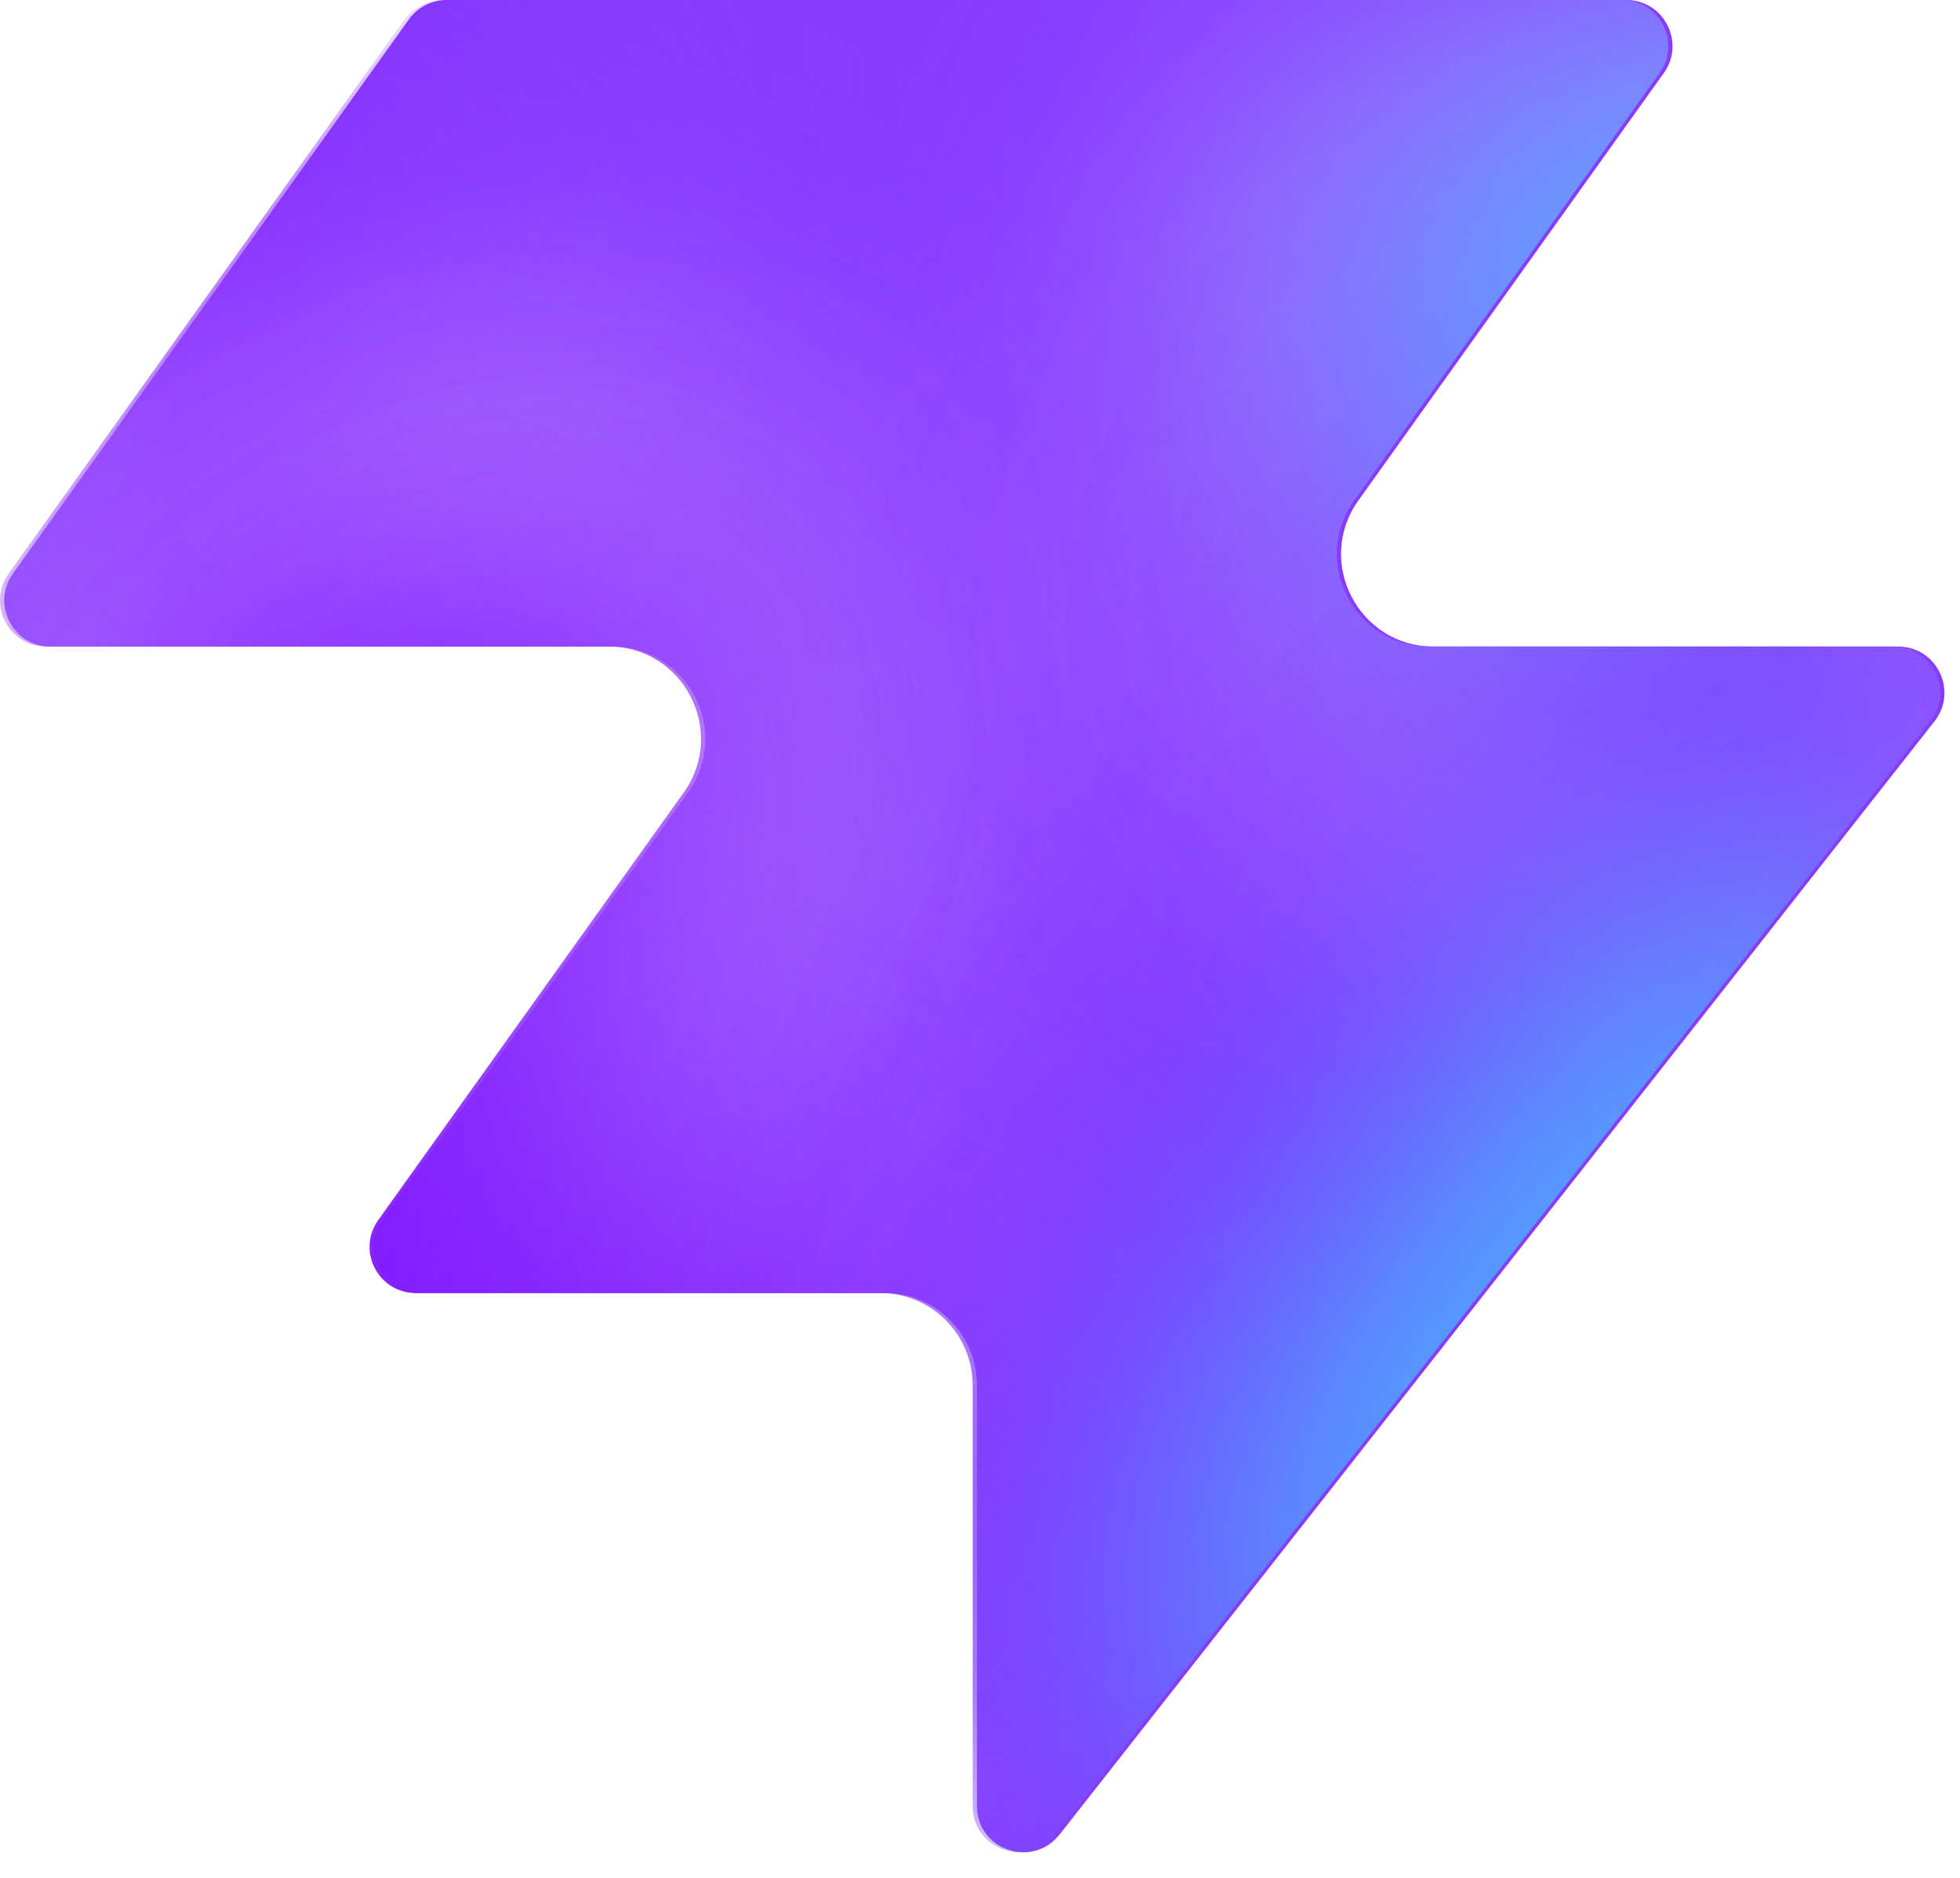
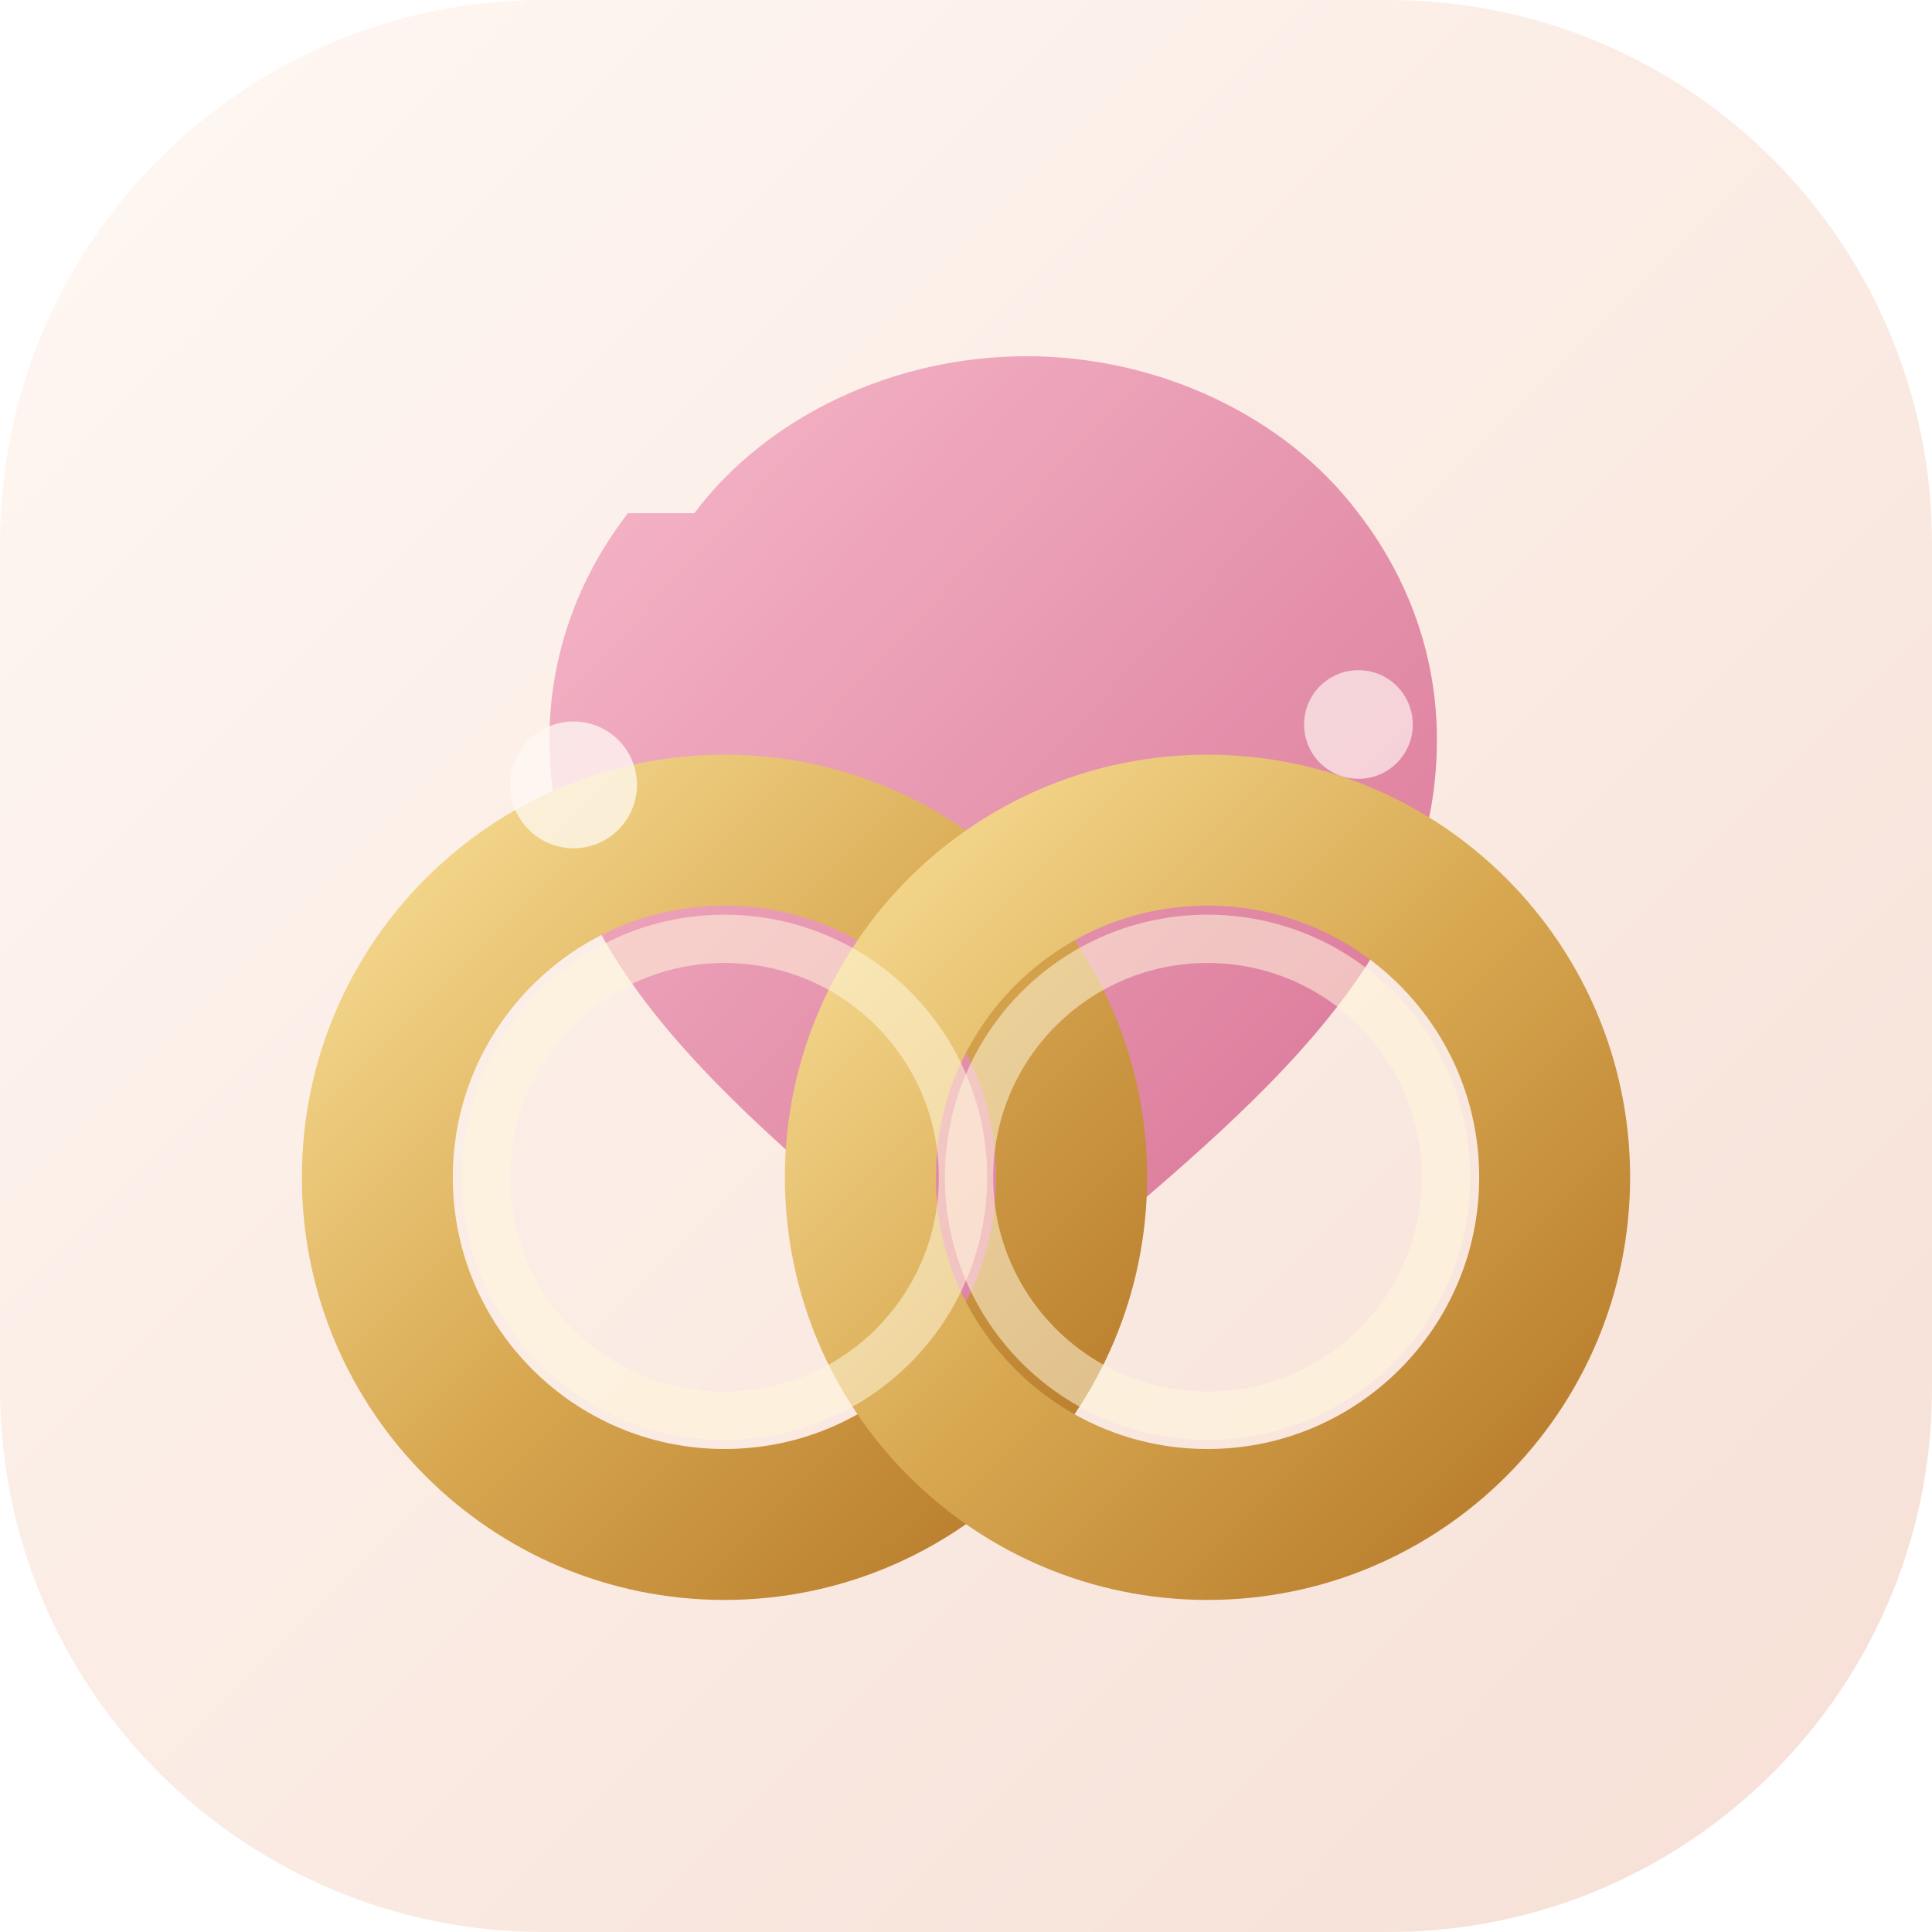
- <svg xmlns="http://www.w3.org/2000/svg" width="48" height="46" fill="none" viewBox="0 0 48 46">
-   <path fill="#863bff" d="M25.946 44.938c-.664.845-2.021.375-2.021-.698V33.937a2.26 2.26 0 0 0-2.262-2.262H10.287c-.92 0-1.456-1.04-.92-1.788l7.48-10.471c1.07-1.497 0-3.578-1.842-3.578H1.237c-.92 0-1.456-1.04-.92-1.788L10.013.474c.214-.297.556-.474.92-.474h28.894c.92 0 1.456 1.04.92 1.788l-7.48 10.471c-1.07 1.498 0 3.579 1.842 3.579h11.377c.943 0 1.473 1.088.89 1.83L25.947 44.94z" style="fill:#863bff;fill:color(display-p3 .525 .23 1);fill-opacity:1" />
-   <mask id="a" width="48" height="46" x="0" y="0" maskUnits="userSpaceOnUse" style="mask-type:alpha">
-     <path fill="#000" d="M25.842 44.938c-.664.844-2.021.375-2.021-.698V33.937a2.26 2.26 0 0 0-2.262-2.262H10.183c-.92 0-1.456-1.04-.92-1.788l7.48-10.471c1.07-1.498 0-3.579-1.842-3.579H1.133c-.92 0-1.456-1.04-.92-1.787L9.91.473c.214-.297.556-.474.92-.474h28.894c.92 0 1.456 1.04.92 1.788l-7.48 10.471c-1.07 1.498 0 3.578 1.842 3.578h11.377c.943 0 1.473 1.088.89 1.832L25.843 44.94z" style="fill:#000;fill-opacity:1" />
-   </mask>
-   <g mask="url(#a)">
-     <g filter="url(#b)">
-       <ellipse cx="5.508" cy="14.704" fill="#ede6ff" rx="5.508" ry="14.704" style="fill:#ede6ff;fill:color(display-p3 .927 .903 1);fill-opacity:1" transform="matrix(.00324 1 1 -.00324 -4.47 31.516)" />
-     </g>
-     <g filter="url(#c)">
-       <ellipse cx="10.399" cy="29.851" fill="#ede6ff" rx="10.399" ry="29.851" style="fill:#ede6ff;fill:color(display-p3 .927 .903 1);fill-opacity:1" transform="matrix(.00324 1 1 -.00324 -39.328 7.883)" />
-     </g>
-     <g filter="url(#d)">
-       <ellipse cx="5.508" cy="30.487" fill="#7e14ff" rx="5.508" ry="30.487" style="fill:#7e14ff;fill:color(display-p3 .492 .077 1);fill-opacity:1" transform="rotate(89.814 -25.913 -14.639)scale(1 -1)" />
-     </g>
-     <g filter="url(#e)">
-       <ellipse cx="5.508" cy="30.599" fill="#7e14ff" rx="5.508" ry="30.599" style="fill:#7e14ff;fill:color(display-p3 .492 .077 1);fill-opacity:1" transform="rotate(89.814 -32.644 -3.334)scale(1 -1)" />
-     </g>
-     <g filter="url(#f)">
-       <ellipse cx="5.508" cy="30.599" fill="#7e14ff" rx="5.508" ry="30.599" style="fill:#7e14ff;fill:color(display-p3 .492 .077 1);fill-opacity:1" transform="matrix(.00324 1 1 -.00324 -34.34 30.47)" />
-     </g>
-     <g filter="url(#g)">
-       <ellipse cx="14.072" cy="22.078" fill="#ede6ff" rx="14.072" ry="22.078" style="fill:#ede6ff;fill:color(display-p3 .927 .903 1);fill-opacity:1" transform="rotate(93.35 24.506 48.493)scale(-1 1)" />
-     </g>
-     <g filter="url(#h)">
-       <ellipse cx="3.47" cy="21.501" fill="#7e14ff" rx="3.47" ry="21.501" style="fill:#7e14ff;fill:color(display-p3 .492 .077 1);fill-opacity:1" transform="rotate(89.009 28.708 47.59)scale(-1 1)" />
-     </g>
-     <g filter="url(#i)">
-       <ellipse cx="3.47" cy="21.501" fill="#7e14ff" rx="3.47" ry="21.501" style="fill:#7e14ff;fill:color(display-p3 .492 .077 1);fill-opacity:1" transform="rotate(89.009 28.708 47.59)scale(-1 1)" />
-     </g>
-     <g filter="url(#j)">
-       <ellipse cx=".387" cy="8.972" fill="#7e14ff" rx="4.407" ry="29.108" style="fill:#7e14ff;fill:color(display-p3 .492 .077 1);fill-opacity:1" transform="rotate(39.51 .387 8.972)" />
-     </g>
-     <g filter="url(#k)">
-       <ellipse cx="47.523" cy="-6.092" fill="#7e14ff" rx="4.407" ry="29.108" style="fill:#7e14ff;fill:color(display-p3 .492 .077 1);fill-opacity:1" transform="rotate(37.892 47.523 -6.092)" />
-     </g>
-     <g filter="url(#l)">
-       <ellipse cx="41.412" cy="6.333" fill="#47bfff" rx="5.971" ry="9.665" style="fill:#47bfff;fill:color(display-p3 .28 .748 1);fill-opacity:1" transform="rotate(37.892 41.412 6.333)" />
-     </g>
-     <g filter="url(#m)">
-       <ellipse cx="-1.879" cy="38.332" fill="#7e14ff" rx="4.407" ry="29.108" style="fill:#7e14ff;fill:color(display-p3 .492 .077 1);fill-opacity:1" transform="rotate(37.892 -1.88 38.332)" />
-     </g>
-     <g filter="url(#n)">
-       <ellipse cx="-1.879" cy="38.332" fill="#7e14ff" rx="4.407" ry="29.108" style="fill:#7e14ff;fill:color(display-p3 .492 .077 1);fill-opacity:1" transform="rotate(37.892 -1.88 38.332)" />
-     </g>
-     <g filter="url(#o)">
-       <ellipse cx="35.651" cy="29.907" fill="#7e14ff" rx="4.407" ry="29.108" style="fill:#7e14ff;fill:color(display-p3 .492 .077 1);fill-opacity:1" transform="rotate(37.892 35.651 29.907)" />
-     </g>
-     <g filter="url(#p)">
-       <ellipse cx="38.418" cy="32.4" fill="#47bfff" rx="5.971" ry="15.297" style="fill:#47bfff;fill:color(display-p3 .28 .748 1);fill-opacity:1" transform="rotate(37.892 38.418 32.4)" />
-     </g>
-   </g>
+ <svg xmlns="http://www.w3.org/2000/svg" viewBox="0 0 64 64" role="img" aria-label="Wedding rings icon">
  <defs>
-     <filter id="b" width="60.045" height="41.654" x="-19.77" y="16.149" color-interpolation-filters="sRGB" filterUnits="userSpaceOnUse">
-       <feFlood flood-opacity="0" result="BackgroundImageFix" />
-       <feBlend in="SourceGraphic" in2="BackgroundImageFix" result="shape" />
-       <feGaussianBlur result="effect1_foregroundBlur_2002_17158" stdDeviation="7.659" />
-     </filter>
-     <filter id="c" width="90.34" height="51.437" x="-54.613" y="-7.533" color-interpolation-filters="sRGB" filterUnits="userSpaceOnUse">
-       <feFlood flood-opacity="0" result="BackgroundImageFix" />
-       <feBlend in="SourceGraphic" in2="BackgroundImageFix" result="shape" />
-       <feGaussianBlur result="effect1_foregroundBlur_2002_17158" stdDeviation="7.659" />
-     </filter>
-     <filter id="d" width="79.355" height="29.4" x="-49.64" y="2.03" color-interpolation-filters="sRGB" filterUnits="userSpaceOnUse">
-       <feFlood flood-opacity="0" result="BackgroundImageFix" />
-       <feBlend in="SourceGraphic" in2="BackgroundImageFix" result="shape" />
-       <feGaussianBlur result="effect1_foregroundBlur_2002_17158" stdDeviation="4.596" />
-     </filter>
-     <filter id="e" width="79.579" height="29.4" x="-45.045" y="20.029" color-interpolation-filters="sRGB" filterUnits="userSpaceOnUse">
-       <feFlood flood-opacity="0" result="BackgroundImageFix" />
-       <feBlend in="SourceGraphic" in2="BackgroundImageFix" result="shape" />
-       <feGaussianBlur result="effect1_foregroundBlur_2002_17158" stdDeviation="4.596" />
-     </filter>
-     <filter id="f" width="79.579" height="29.4" x="-43.513" y="21.178" color-interpolation-filters="sRGB" filterUnits="userSpaceOnUse">
-       <feFlood flood-opacity="0" result="BackgroundImageFix" />
-       <feBlend in="SourceGraphic" in2="BackgroundImageFix" result="shape" />
-       <feGaussianBlur result="effect1_foregroundBlur_2002_17158" stdDeviation="4.596" />
-     </filter>
-     <filter id="g" width="74.749" height="58.852" x="15.756" y="-17.901" color-interpolation-filters="sRGB" filterUnits="userSpaceOnUse">
-       <feFlood flood-opacity="0" result="BackgroundImageFix" />
-       <feBlend in="SourceGraphic" in2="BackgroundImageFix" result="shape" />
-       <feGaussianBlur result="effect1_foregroundBlur_2002_17158" stdDeviation="7.659" />
-     </filter>
-     <filter id="h" width="61.377" height="25.362" x="23.548" y="2.284" color-interpolation-filters="sRGB" filterUnits="userSpaceOnUse">
-       <feFlood flood-opacity="0" result="BackgroundImageFix" />
-       <feBlend in="SourceGraphic" in2="BackgroundImageFix" result="shape" />
-       <feGaussianBlur result="effect1_foregroundBlur_2002_17158" stdDeviation="4.596" />
-     </filter>
-     <filter id="i" width="61.377" height="25.362" x="23.548" y="2.284" color-interpolation-filters="sRGB" filterUnits="userSpaceOnUse">
-       <feFlood flood-opacity="0" result="BackgroundImageFix" />
-       <feBlend in="SourceGraphic" in2="BackgroundImageFix" result="shape" />
-       <feGaussianBlur result="effect1_foregroundBlur_2002_17158" stdDeviation="4.596" />
-     </filter>
-     <filter id="j" width="56.045" height="63.649" x="-27.636" y="-22.853" color-interpolation-filters="sRGB" filterUnits="userSpaceOnUse">
-       <feFlood flood-opacity="0" result="BackgroundImageFix" />
-       <feBlend in="SourceGraphic" in2="BackgroundImageFix" result="shape" />
-       <feGaussianBlur result="effect1_foregroundBlur_2002_17158" stdDeviation="4.596" />
-     </filter>
-     <filter id="k" width="54.814" height="64.646" x="20.116" y="-38.415" color-interpolation-filters="sRGB" filterUnits="userSpaceOnUse">
-       <feFlood flood-opacity="0" result="BackgroundImageFix" />
-       <feBlend in="SourceGraphic" in2="BackgroundImageFix" result="shape" />
-       <feGaussianBlur result="effect1_foregroundBlur_2002_17158" stdDeviation="4.596" />
-     </filter>
-     <filter id="l" width="33.541" height="35.313" x="24.641" y="-11.323" color-interpolation-filters="sRGB" filterUnits="userSpaceOnUse">
-       <feFlood flood-opacity="0" result="BackgroundImageFix" />
-       <feBlend in="SourceGraphic" in2="BackgroundImageFix" result="shape" />
-       <feGaussianBlur result="effect1_foregroundBlur_2002_17158" stdDeviation="4.596" />
-     </filter>
-     <filter id="m" width="54.814" height="64.646" x="-29.286" y="6.009" color-interpolation-filters="sRGB" filterUnits="userSpaceOnUse">
-       <feFlood flood-opacity="0" result="BackgroundImageFix" />
-       <feBlend in="SourceGraphic" in2="BackgroundImageFix" result="shape" />
-       <feGaussianBlur result="effect1_foregroundBlur_2002_17158" stdDeviation="4.596" />
-     </filter>
-     <filter id="n" width="54.814" height="64.646" x="-29.286" y="6.009" color-interpolation-filters="sRGB" filterUnits="userSpaceOnUse">
-       <feFlood flood-opacity="0" result="BackgroundImageFix" />
-       <feBlend in="SourceGraphic" in2="BackgroundImageFix" result="shape" />
-       <feGaussianBlur result="effect1_foregroundBlur_2002_17158" stdDeviation="4.596" />
-     </filter>
-     <filter id="o" width="54.814" height="64.646" x="8.244" y="-2.416" color-interpolation-filters="sRGB" filterUnits="userSpaceOnUse">
-       <feFlood flood-opacity="0" result="BackgroundImageFix" />
-       <feBlend in="SourceGraphic" in2="BackgroundImageFix" result="shape" />
-       <feGaussianBlur result="effect1_foregroundBlur_2002_17158" stdDeviation="4.596" />
-     </filter>
-     <filter id="p" width="39.409" height="43.623" x="18.713" y="10.588" color-interpolation-filters="sRGB" filterUnits="userSpaceOnUse">
-       <feFlood flood-opacity="0" result="BackgroundImageFix" />
-       <feBlend in="SourceGraphic" in2="BackgroundImageFix" result="shape" />
-       <feGaussianBlur result="effect1_foregroundBlur_2002_17158" stdDeviation="4.596" />
-     </filter>
+     <linearGradient id="bg" x1="0%" y1="0%" x2="100%" y2="100%">
+       <stop offset="0%" stop-color="#fff8f3" />
+       <stop offset="100%" stop-color="#f6dfd5" />
+     </linearGradient>
+     <linearGradient id="gold" x1="0%" y1="0%" x2="100%" y2="100%">
+       <stop offset="0%" stop-color="#f6db92" />
+       <stop offset="50%" stop-color="#d8a851" />
+       <stop offset="100%" stop-color="#b67a2a" />
+     </linearGradient>
+     <linearGradient id="rose" x1="0%" y1="0%" x2="100%" y2="100%">
+       <stop offset="0%" stop-color="#f6b7c9" />
+       <stop offset="100%" stop-color="#d56b8f" />
+     </linearGradient>
  </defs>
+   <rect width="64" height="64" rx="18" fill="url(#bg)" />
+   <path d="M23 17c2.4-3.2 6.6-5.2 11-5.2s8.6 2 11 5.2c1.7 2.2 2.6 4.8 2.6 7.5 0 7.5-6.2 12.3-13.6 18.5a1.7 1.7 0 0 1-2.2 0C24.4 36.8 18.2 32 18.2 24.5c0-2.7.9-5.3 2.6-7.5Z" fill="url(#rose)" opacity="0.95" />
+   <circle cx="24" cy="39" r="11.5" fill="none" stroke="url(#gold)" stroke-width="5" />
+   <circle cx="40" cy="39" r="11.5" fill="none" stroke="url(#gold)" stroke-width="5" />
+   <circle cx="24" cy="39" r="7.9" fill="none" stroke="#fff6da" stroke-opacity="0.55" stroke-width="1.6" />
+   <circle cx="40" cy="39" r="7.9" fill="none" stroke="#fff6da" stroke-opacity="0.55" stroke-width="1.6" />
+   <circle cx="19" cy="26" r="2.1" fill="#fffaf4" opacity="0.75" />
+   <circle cx="45" cy="24" r="1.8" fill="#fffaf4" opacity="0.65" />
</svg>
